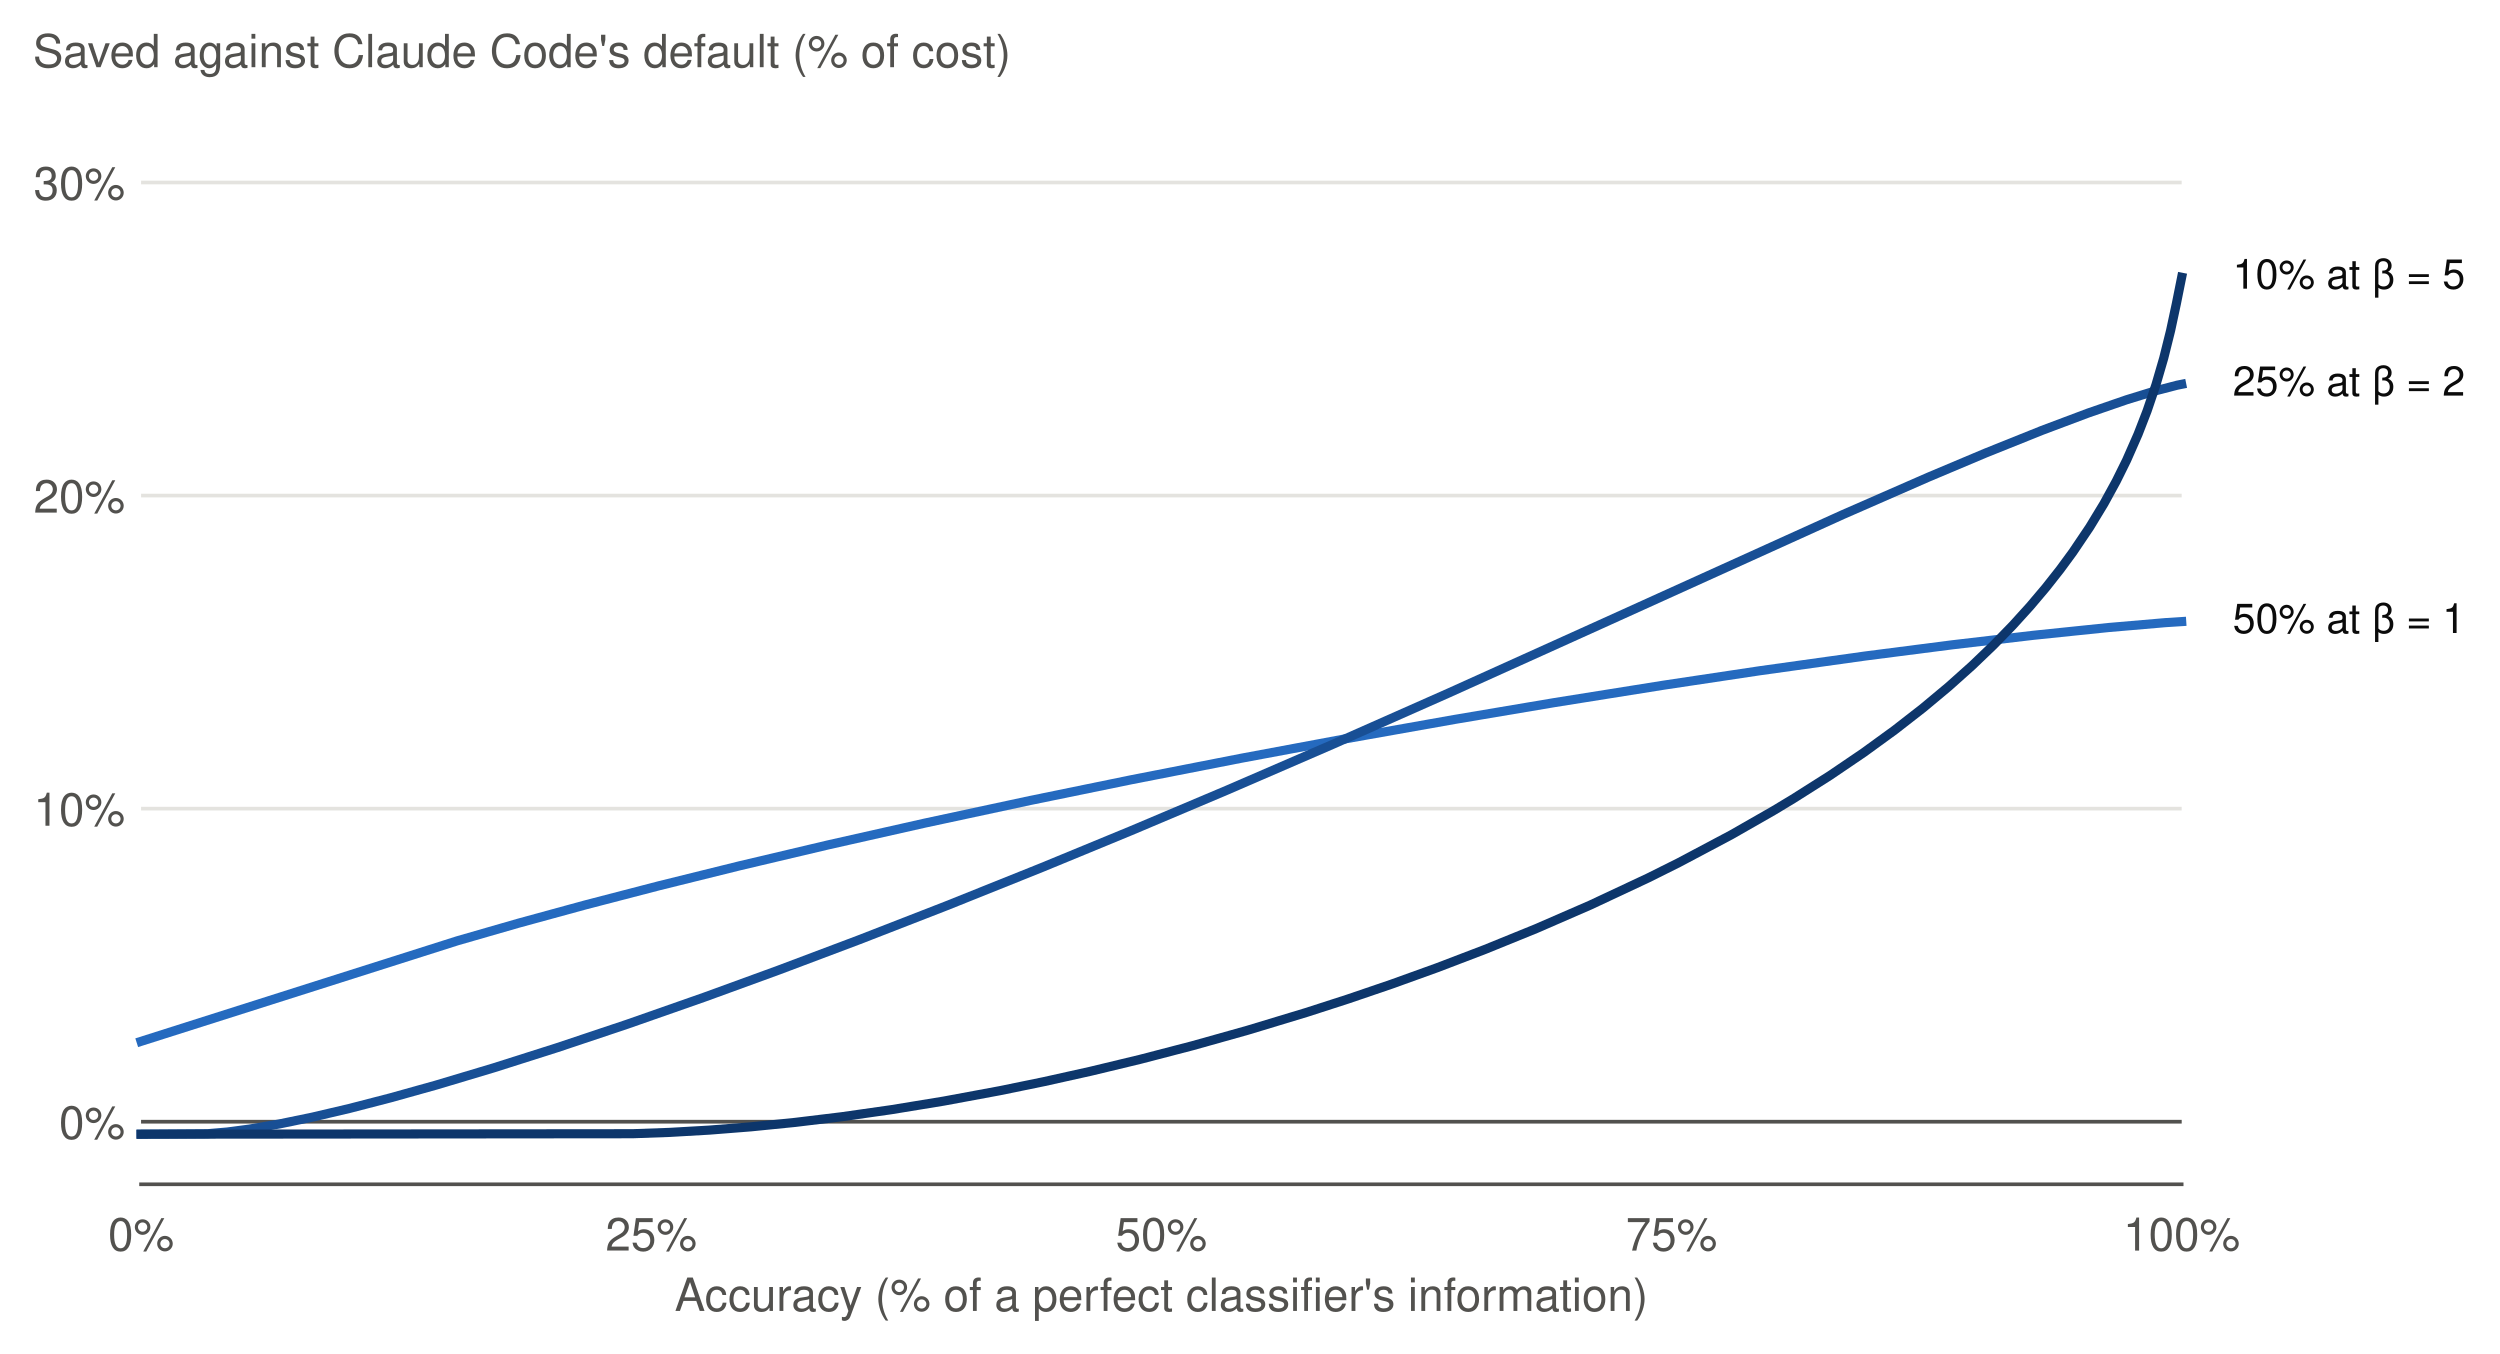
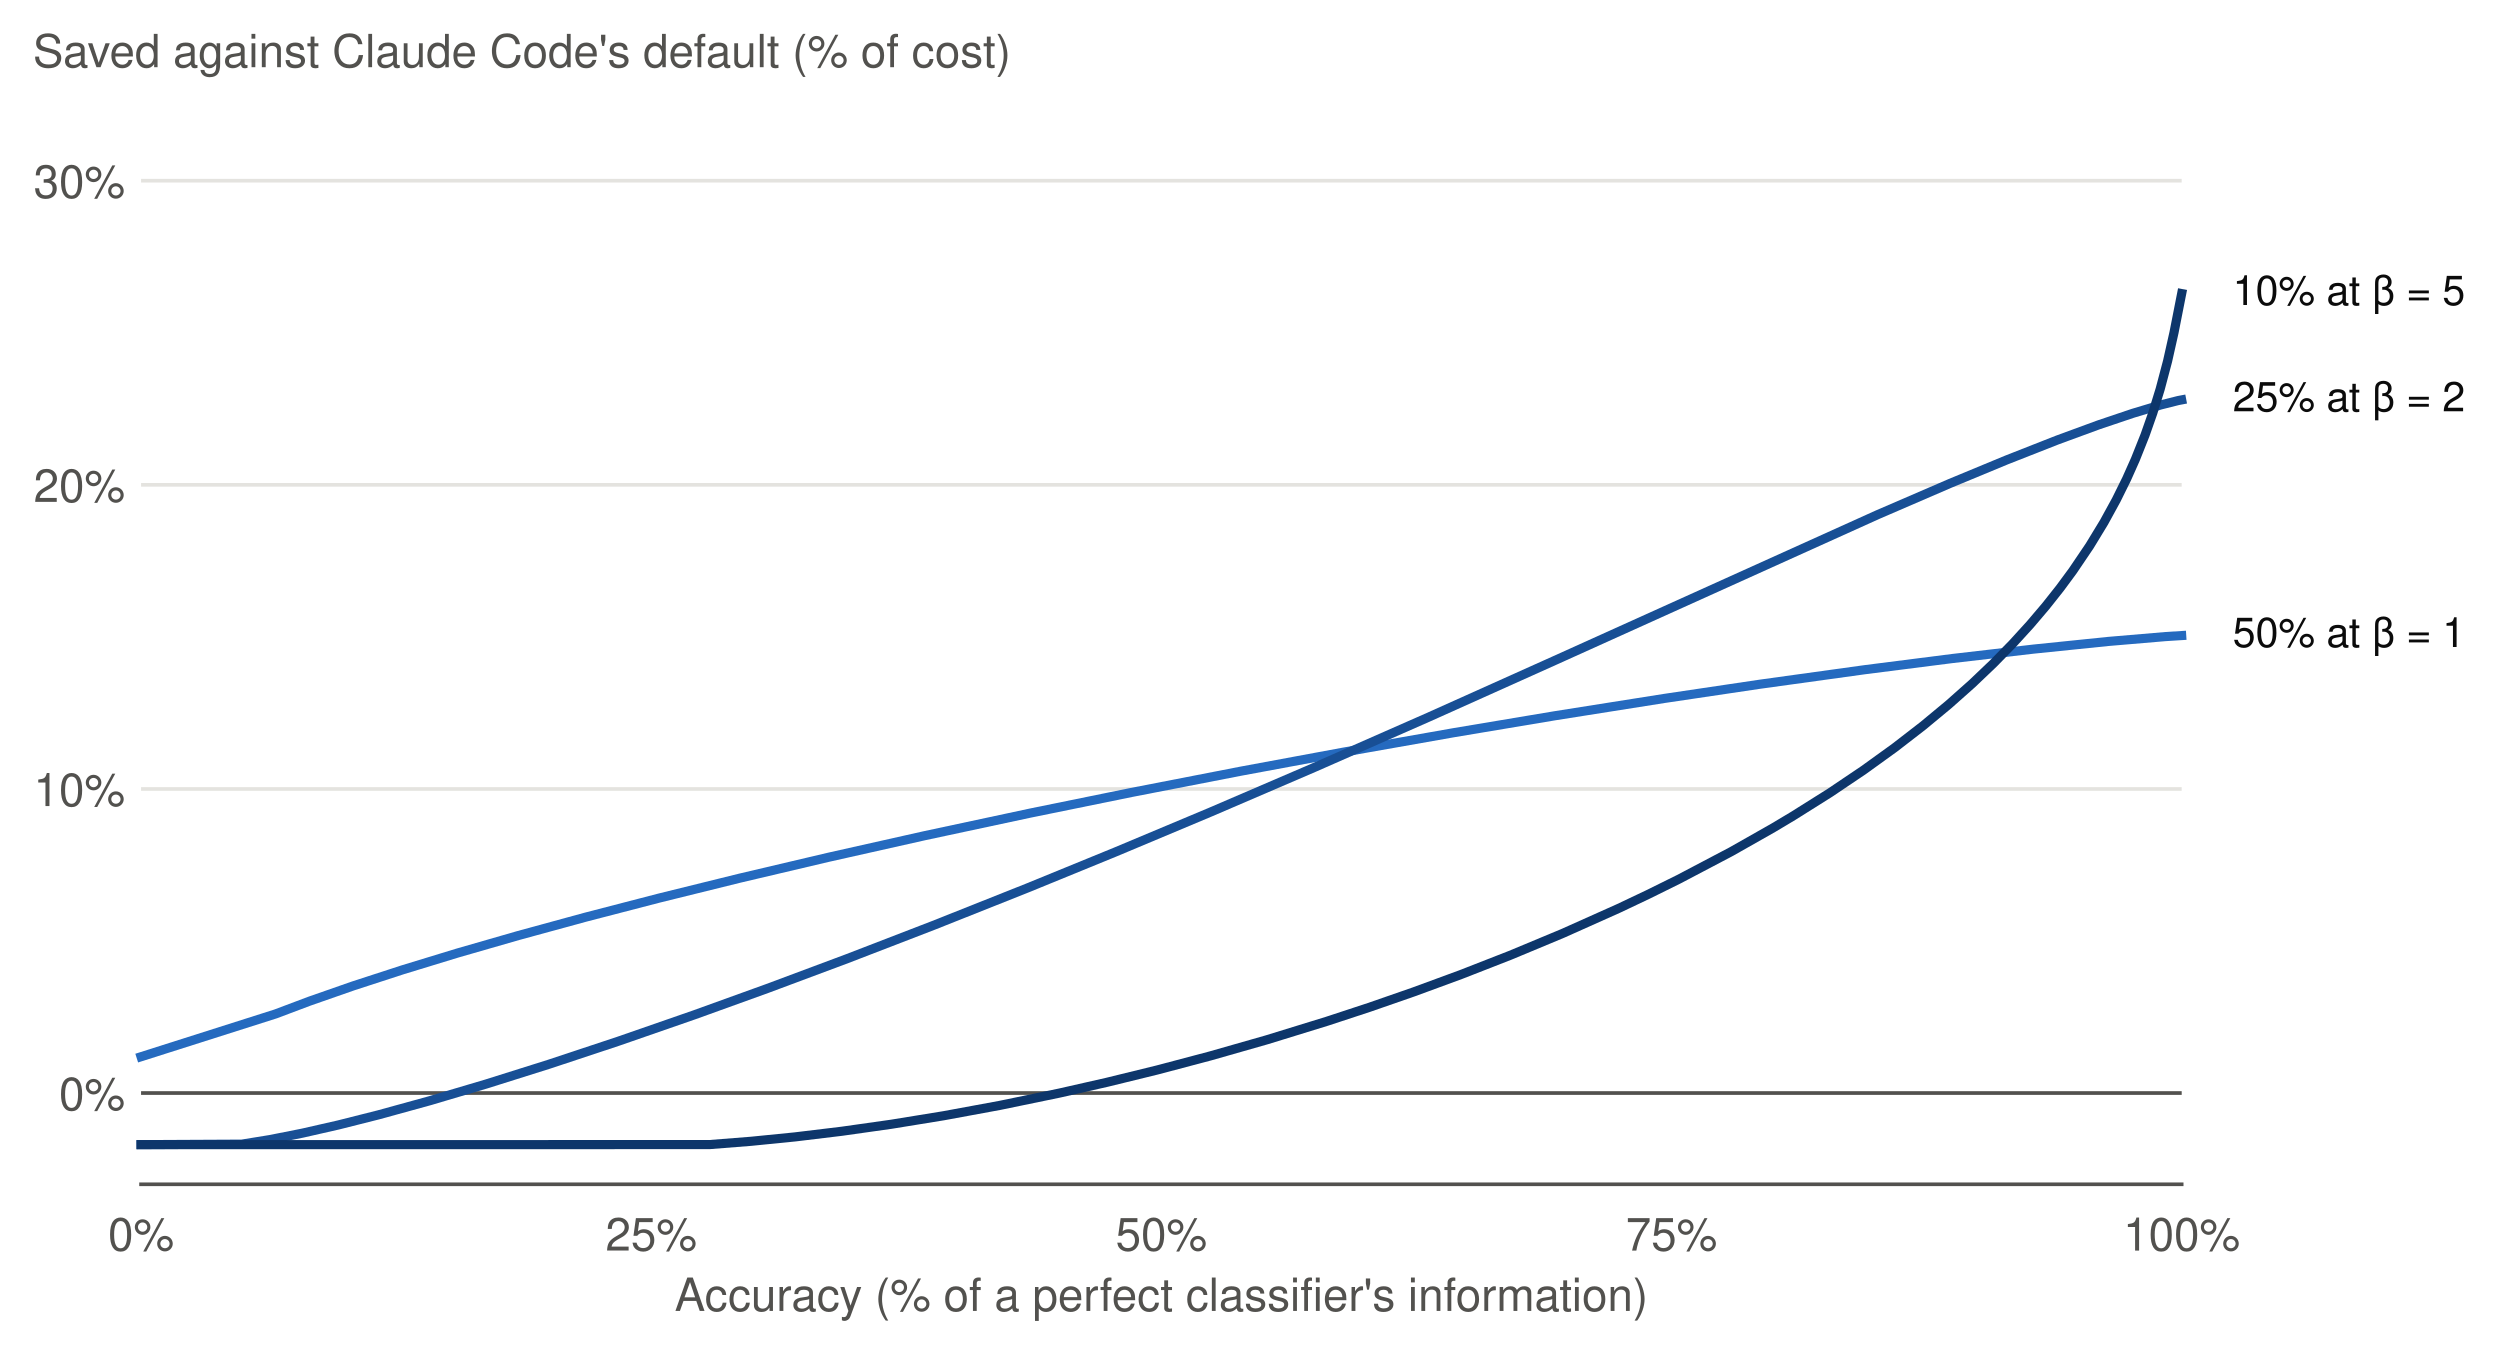
<svg xmlns="http://www.w3.org/2000/svg" width="546.898pt" height="296.117pt" viewBox="0 0 546.898 296.117" version="1.1">
  <defs>
    <style type="text/css">*{stroke-linejoin: round; stroke-linecap: butt}</style>
  </defs>
  <g id="figure_1">
    <g id="patch_1">
      <path d="M 0 296.117  L 546.898 296.117  L 546.898 0  L 0 0  L 0 296.117  z " style="fill: none" />
    </g>
    <g id="axes_1">
      <g id="patch_2">
        <path d="M 30.86 259.074  L 477.26 259.074  L 477.26 26.226  L 30.86 26.226  L 30.86 259.074  z " style="fill: none" />
      </g>
      <g id="matplotlib.axis_1">
        <g id="xtick_1">
          <g id="line2d_1" />
          <g id="text_1">
            <text style="font-size: 10px; font-family: 'Helvetica', 'Arial', 'DejaVu Sans'; text-anchor: middle; fill: #52514e" x="30.86" y="273.574" transform="rotate(-0 30.86 273.5744)">0%</text>
          </g>
        </g>
        <g id="xtick_2">
          <g id="line2d_2" />
          <g id="text_2">
            <text style="font-size: 10px; font-family: 'Helvetica', 'Arial', 'DejaVu Sans'; text-anchor: middle; fill: #52514e" x="142.46" y="273.574" transform="rotate(-0 142.46 273.5744)">25%</text>
          </g>
        </g>
        <g id="xtick_3">
          <g id="line2d_3" />
          <g id="text_3">
            <text style="font-size: 10px; font-family: 'Helvetica', 'Arial', 'DejaVu Sans'; text-anchor: middle; fill: #52514e" x="254.06" y="273.574" transform="rotate(-0 254.06 273.5744)">50%</text>
          </g>
        </g>
        <g id="xtick_4">
          <g id="line2d_4" />
          <g id="text_4">
            <text style="font-size: 10px; font-family: 'Helvetica', 'Arial', 'DejaVu Sans'; text-anchor: middle; fill: #52514e" x="365.66" y="273.574" transform="rotate(-0 365.66 273.5744)">75%</text>
          </g>
        </g>
        <g id="xtick_5">
          <g id="line2d_5" />
          <g id="text_5">
            <text style="font-size: 10px; font-family: 'Helvetica', 'Arial', 'DejaVu Sans'; text-anchor: middle; fill: #52514e" x="477.26" y="273.574" transform="rotate(-0 477.26 273.5744)">100%</text>
          </g>
        </g>
        <g id="text_6">
          <text style="font-size: 10px; font-family: 'Helvetica', 'Arial', 'DejaVu Sans'; text-anchor: middle; fill: #52514e" x="254.06" y="286.774" transform="rotate(-0 254.06 286.7736)">Accuracy (% of a perfect classifier's information)</text>
        </g>
      </g>
      <g id="matplotlib.axis_2">
        <g id="ytick_1">
          <g id="line2d_6">
-             <path d="M 30.86 245.377  L 477.26 245.377  " clip-path="url(#p247e3aeb80)" style="fill: none; stroke: #e4e3df; stroke-width: 0.8; stroke-linecap: square" />
+             <path d="M 30.86 239.116  L 477.26 239.116  " clip-path="url(#p247e3aeb80)" style="fill: none; stroke: #e4e3df; stroke-width: 0.8; stroke-linecap: square" />
          </g>
          <g id="line2d_7" />
          <g id="text_7">
-             <text style="font-size: 10px; font-family: 'Helvetica', 'Arial', 'DejaVu Sans'; text-anchor: end; fill: #52514e" x="27.36" y="249.127" transform="rotate(-0 27.36 249.1275)">0%</text>
+             <text style="font-size: 10px; font-family: 'Helvetica', 'Arial', 'DejaVu Sans'; text-anchor: end; fill: #52514e" x="27.36" y="242.866" transform="rotate(-0 27.36 242.866)">0%</text>
          </g>
        </g>
        <g id="ytick_2">
          <g id="line2d_8">
-             <path d="M 30.86 176.893  L 477.26 176.893  " clip-path="url(#p247e3aeb80)" style="fill: none; stroke: #e4e3df; stroke-width: 0.8; stroke-linecap: square" />
+             <path d="M 30.86 172.588  L 477.26 172.588  " clip-path="url(#p247e3aeb80)" style="fill: none; stroke: #e4e3df; stroke-width: 0.8; stroke-linecap: square" />
          </g>
          <g id="line2d_9" />
          <g id="text_8">
-             <text style="font-size: 10px; font-family: 'Helvetica', 'Arial', 'DejaVu Sans'; text-anchor: end; fill: #52514e" x="27.36" y="180.643" transform="rotate(-0 27.36 180.6428)">10%</text>
+             <text style="font-size: 10px; font-family: 'Helvetica', 'Arial', 'DejaVu Sans'; text-anchor: end; fill: #52514e" x="27.36" y="176.338" transform="rotate(-0 27.36 176.338)">10%</text>
          </g>
        </g>
        <g id="ytick_3">
          <g id="line2d_10">
-             <path d="M 30.86 108.408  L 477.26 108.408  " clip-path="url(#p247e3aeb80)" style="fill: none; stroke: #e4e3df; stroke-width: 0.8; stroke-linecap: square" />
+             <path d="M 30.86 106.06  L 477.26 106.06  " clip-path="url(#p247e3aeb80)" style="fill: none; stroke: #e4e3df; stroke-width: 0.8; stroke-linecap: square" />
          </g>
          <g id="line2d_11" />
          <g id="text_9">
-             <text style="font-size: 10px; font-family: 'Helvetica', 'Arial', 'DejaVu Sans'; text-anchor: end; fill: #52514e" x="27.36" y="112.158" transform="rotate(-0 27.36 112.1581)">20%</text>
+             <text style="font-size: 10px; font-family: 'Helvetica', 'Arial', 'DejaVu Sans'; text-anchor: end; fill: #52514e" x="27.36" y="109.81" transform="rotate(-0 27.36 109.81)">20%</text>
          </g>
        </g>
        <g id="ytick_4">
          <g id="line2d_12">
-             <path d="M 30.86 39.923  L 477.26 39.923  " clip-path="url(#p247e3aeb80)" style="fill: none; stroke: #e4e3df; stroke-width: 0.8; stroke-linecap: square" />
+             <path d="M 30.86 39.532  L 477.26 39.532  " clip-path="url(#p247e3aeb80)" style="fill: none; stroke: #e4e3df; stroke-width: 0.8; stroke-linecap: square" />
          </g>
          <g id="line2d_13" />
          <g id="text_10">
-             <text style="font-size: 10px; font-family: 'Helvetica', 'Arial', 'DejaVu Sans'; text-anchor: end; fill: #52514e" x="27.36" y="43.673" transform="rotate(-0 27.36 43.67336)">30%</text>
+             <text style="font-size: 10px; font-family: 'Helvetica', 'Arial', 'DejaVu Sans'; text-anchor: end; fill: #52514e" x="27.36" y="43.282" transform="rotate(-0 27.36 43.28202)">30%</text>
          </g>
        </g>
        <g id="text_11">
          <text style="font-size: 10px; font-family: 'Helvetica', 'Arial', 'DejaVu Sans'; text-anchor: start; fill: #52514e" x="7.2" y="14.7" transform="rotate(-0 7.2 14.7)">Saved against Claude Code's default (% of cost)</text>
        </g>
      </g>
      <g id="line2d_14">
-         <path d="M 30.86 245.377  L 477.26 245.377  " clip-path="url(#p247e3aeb80)" style="fill: none; stroke: #52514e; stroke-width: 0.8; stroke-linecap: square" />
+         <path d="M 30.86 239.116  L 477.26 239.116  " clip-path="url(#p247e3aeb80)" style="fill: none; stroke: #52514e; stroke-width: 0.8; stroke-linecap: square" />
      </g>
      <g id="line2d_15">
-         <path d="M 30.86 227.803  L 100.039 205.813  L 113.347 201.976  L 128.022 197.965  L 144.141 193.776  L 161.802 189.402  L 181.122 184.839  L 202.25 180.077  L 225.377 175.109  L 247.446 170.585  L 271.461 165.887  L 293.822 161.714  L 318.108 157.4  L 340.095 153.691  L 364.035 149.872  L 384.954 146.734  L 407.954 143.519  L 427.102 141.054  L 444.806 138.979  L 461.179 137.284  L 473.718 136.207  L 477.26 135.979  L 477.26 135.979  " style="fill: none; stroke: #256abf; stroke-width: 2; stroke-linecap: square" />
+         <path d="M 30.86 231.167  L 60.292 221.805  L 67.706 219.013  L 77.269 215.672  L 88.031 212.169  L 100.039 208.501  L 113.347 204.666  L 128.022 200.659  L 144.141 196.477  L 161.802 192.114  L 181.122 187.564  L 202.25 182.82  L 225.377 177.873  L 247.446 173.372  L 271.461 168.7  L 293.822 164.553  L 318.108 160.268  L 340.095 156.586  L 364.035 152.798  L 384.954 149.686  L 407.954 146.5  L 427.102 144.058  L 444.806 142.003  L 461.179 140.324  L 473.718 139.259  L 477.26 139.034  L 477.26 139.034  " style="fill: none; stroke: #256abf; stroke-width: 2; stroke-linecap: square" />
      </g>
      <g id="line2d_16">
-         <path d="M 30.86 248.117  L 45.416 248.01  L 49.714 247.638  L 54.593 246.994  L 61.036 245.889  L 68.309 244.391  L 76.44 242.484  L 85.46 240.151  L 95.408 237.371  L 107.968 233.612  L 121.873 229.191  L 137.218 224.052  L 154.116 218.129  L 170.286 212.236  L 187.871 205.609  L 207.016 198.16  L 227.906 189.779  L 247.379 181.747  L 268.509 172.812  L 291.561 162.827  L 316.908 151.599  L 350.146 136.584  L 403.091 112.594  L 421.857 104.377  L 434.401 99.091  L 446.719 94.146  L 456.847 90.34  L 465.218 87.45  L 471.733 85.441  L 476.277 84.263  L 477.26 84.068  L 477.26 84.068  " style="fill: none; stroke: #184f95; stroke-width: 2; stroke-linecap: square" />
+         <path d="M 30.86 250.402  L 52.901 250.292  L 59.111 249.283  L 66.144 247.889  L 74.027 246.095  L 82.79 243.884  L 93.928 240.819  L 106.326 237.147  L 120.058 232.823  L 135.217 227.794  L 151.914 221.995  L 167.893 216.225  L 185.267 209.735  L 204.179 202.44  L 224.806 194.234  L 244.025 186.371  L 264.862 177.628  L 287.571 167.861  L 312.504 156.886  L 340.18 144.457  L 410.672 112.622  L 426.617 105.734  L 438.949 100.624  L 450.018 96.273  L 459.088 92.941  L 466.565 90.419  L 472.655 88.59  L 476.493 87.626  L 477.26 87.48  L 477.26 87.48  " style="fill: none; stroke: #184f95; stroke-width: 2; stroke-linecap: square" />
      </g>
      <g id="line2d_17">
-         <path d="M 30.86 248.117  L 138.379 248.011  L 146.556 247.718  L 155.187 247.221  L 164.304 246.5  L 173.945 245.534  L 184.15 244.296  L 194.971 242.755  L 206.466 240.873  L 218.705 238.603  L 228.422 236.609  L 238.648 234.333  L 249.432 231.736  L 260.834 228.77  L 272.926 225.377  L 285.797 221.478  L 294.864 218.548  L 304.367 215.308  L 314.352 211.709  L 324.879 207.687  L 336.019 203.156  L 347.864 198.003  L 360.532 192.063  L 367.222 188.726  L 378.728 182.622  L 387.913 177.372  L 392.224 174.776  L 400.311 169.651  L 407.718 164.623  L 414.491 159.699  L 420.673 154.885  L 426.3 150.19  L 431.419 145.612  L 436.065 141.158  L 440.276 136.83  L 444.084 132.632  L 447.529 128.558  L 450.639 124.615  L 453.441 120.802  L 457.132 115.325  L 460.273 110.15  L 462.948 105.261  L 465.223 100.659  L 467.715 94.998  L 469.707 89.857  L 471.646 84.128  L 473.336 78.334  L 474.835 72.327  L 476.099 66.436  L 477.26 60.655  L 477.26 60.655  " style="fill: none; stroke: #0d366b; stroke-width: 2; stroke-linecap: square" />
+         <path d="M 30.86 250.402  L 155.187 250.389  L 164.304 249.668  L 173.945 248.705  L 184.15 247.473  L 194.971 245.942  L 206.466 244.072  L 218.705 241.817  L 231.772 239.118  L 242.178 236.758  L 253.16 234.066  L 264.784 230.99  L 277.125 227.467  L 290.279 223.413  L 299.558 220.359  L 309.296 216.976  L 319.544 213.207  L 330.367 208.979  L 341.847 204.195  L 354.086 198.719  L 360.532 195.663  L 367.222 192.354  L 378.728 186.3  L 387.913 181.092  L 392.224 178.516  L 400.311 173.431  L 407.718 168.441  L 414.491 163.553  L 420.673 158.772  L 426.3 154.109  L 431.419 149.561  L 436.065 145.133  L 440.276 140.83  L 444.084 136.654  L 447.529 132.6  L 450.639 128.674  L 453.441 124.876  L 457.132 119.414  L 460.273 114.25  L 462.948 109.365  L 465.223 104.761  L 467.141 100.463  L 469.252 95.162  L 470.936 90.371  L 472.561 85.103  L 474.178 78.999  L 475.583 72.741  L 477.26 64.227  L 477.26 64.227  " style="fill: none; stroke: #0d366b; stroke-width: 2; stroke-linecap: square" />
      </g>
      <g id="patch_3">
        <path d="M 30.86 259.074  L 477.26 259.074  " style="fill: none; stroke: #52514e; stroke-width: 0.8; stroke-linejoin: miter; stroke-linecap: square" />
      </g>
      <g id="text_12">
-         <text style="font-size: 9px; font-family: 'Helvetica', 'Arial', 'DejaVu Sans'; text-anchor: start; fill: #0b0b0b" x="488.42" y="138.473" transform="rotate(-0 488.42 138.4728)">50% at β = 1</text>
+         <text style="font-size: 9px; font-family: 'Helvetica', 'Arial', 'DejaVu Sans'; text-anchor: start; fill: #0b0b0b" x="488.42" y="141.528" transform="rotate(-0 488.42 141.5278)">50% at β = 1</text>
      </g>
      <g id="text_13">
-         <text style="font-size: 9px; font-family: 'Helvetica', 'Arial', 'DejaVu Sans'; text-anchor: start; fill: #0b0b0b" x="488.42" y="86.562" transform="rotate(-0 488.42 86.56246)">25% at β = 2</text>
+         <text style="font-size: 9px; font-family: 'Helvetica', 'Arial', 'DejaVu Sans'; text-anchor: start; fill: #0b0b0b" x="488.42" y="89.974" transform="rotate(-0 488.42 89.9739)">25% at β = 2</text>
      </g>
      <g id="text_14">
-         <text style="font-size: 9px; font-family: 'Helvetica', 'Arial', 'DejaVu Sans'; text-anchor: start; fill: #0b0b0b" x="488.42" y="63.149" transform="rotate(-0 488.42 63.14896)">10% at β = 5</text>
+         <text style="font-size: 9px; font-family: 'Helvetica', 'Arial', 'DejaVu Sans'; text-anchor: start; fill: #0b0b0b" x="488.42" y="66.721" transform="rotate(-0 488.42 66.72117)">10% at β = 5</text>
      </g>
    </g>
  </g>
  <defs>
    <clipPath id="p247e3aeb80">
      <rect x="30.86" y="26.226" width="446.4" height="232.848" />
    </clipPath>
  </defs>
</svg>
